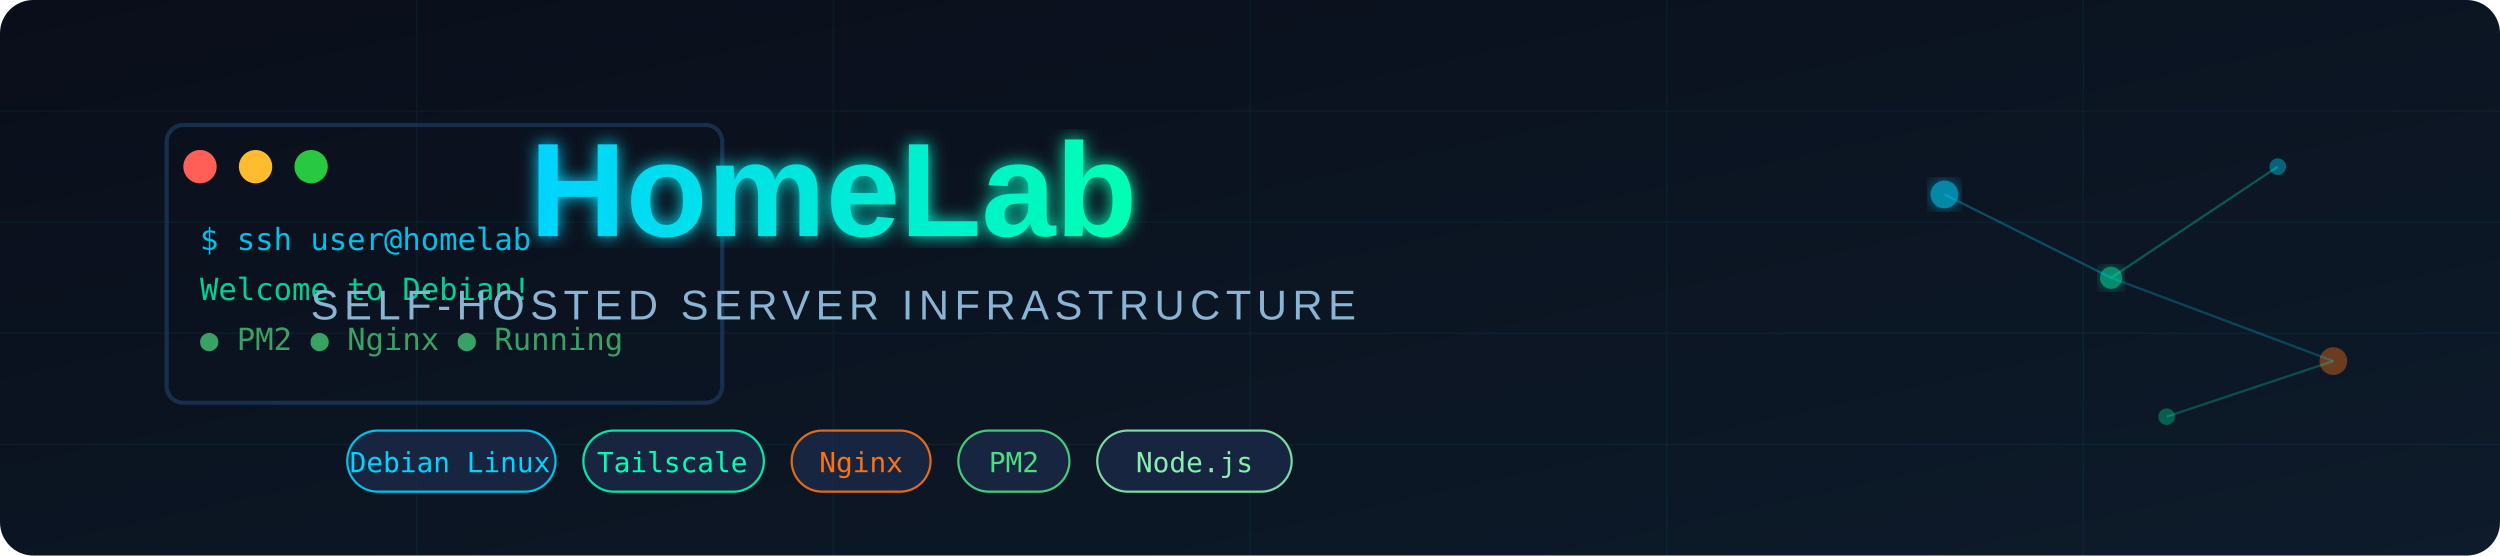
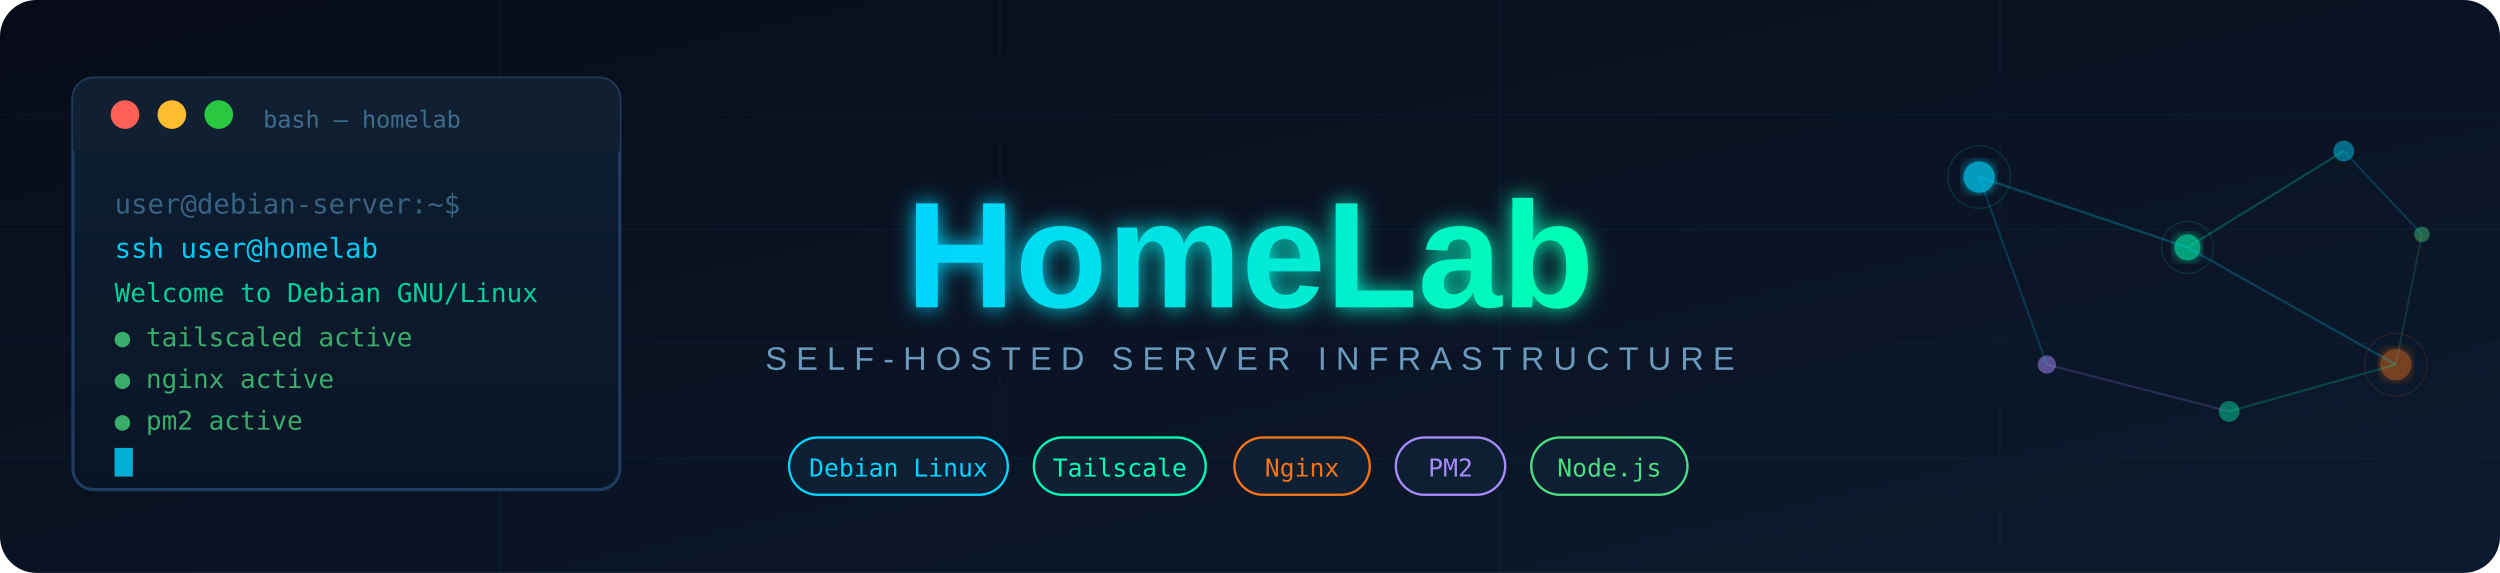
- <svg xmlns="http://www.w3.org/2000/svg" width="900" height="200" viewBox="0 0 900 200">
+ <svg xmlns="http://www.w3.org/2000/svg" width="960" height="220" viewBox="0 0 960 220">
  <defs>
    <linearGradient id="bg" x1="0%" y1="0%" x2="100%" y2="100%">
-       <stop offset="0%" style="stop-color:#0a0e1a" />
-       <stop offset="100%" style="stop-color:#0d1b2a" />
+       <stop offset="0%" style="stop-color:#080c18" />
+       <stop offset="100%" style="stop-color:#0c1a2e" />
    </linearGradient>
-     <linearGradient id="textGrad" x1="0%" y1="0%" x2="100%" y2="0%">
+     <linearGradient id="titleGrad" x1="0%" y1="0%" x2="100%" y2="0%">
      <stop offset="0%" style="stop-color:#00d4ff" />
      <stop offset="100%" style="stop-color:#00ffb3" />
    </linearGradient>
-     <filter id="glow">
-       <feGaussianBlur stdDeviation="3" result="coloredBlur" />
+     <linearGradient id="termBg" x1="0%" y1="0%" x2="0%" y2="100%">
+       <stop offset="0%" style="stop-color:#0d1f33" />
+       <stop offset="100%" style="stop-color:#091525" />
+     </linearGradient>
+     <filter id="glow" x="-20%" y="-20%" width="140%" height="140%">
+       <feGaussianBlur stdDeviation="4" result="coloredBlur" />
+       <feMerge>
+         <feMergeNode in="coloredBlur" />
+         <feMergeNode in="SourceGraphic" />
+       </feMerge>
+     </filter>
+     <filter id="softglow" x="-10%" y="-10%" width="120%" height="120%">
+       <feGaussianBlur stdDeviation="2" result="coloredBlur" />
      <feMerge>
        <feMergeNode in="coloredBlur" />
        <feMergeNode in="SourceGraphic" />
      </feMerge>
    </filter>
  </defs>
-   <rect width="900" height="200" fill="url(#bg)" rx="12" />
-   <g opacity="0.06" stroke="#00d4ff" stroke-width="0.5">
-     <line x1="0" y1="40" x2="900" y2="40" />
-     <line x1="0" y1="80" x2="900" y2="80" />
-     <line x1="0" y1="120" x2="900" y2="120" />
-     <line x1="0" y1="160" x2="900" y2="160" />
-     <line x1="150" y1="0" x2="150" y2="200" />
-     <line x1="300" y1="0" x2="300" y2="200" />
-     <line x1="450" y1="0" x2="450" y2="200" />
-     <line x1="600" y1="0" x2="600" y2="200" />
-     <line x1="750" y1="0" x2="750" y2="200" />
+   <rect width="960" height="220" fill="url(#bg)" rx="14" />
+   <g opacity="0.04">
+     <line x1="0" y1="44" x2="960" y2="44" stroke="#00d4ff" stroke-width="0.6" />
+     <line x1="0" y1="88" x2="960" y2="88" stroke="#00d4ff" stroke-width="0.6" />
+     <line x1="0" y1="132" x2="960" y2="132" stroke="#00d4ff" stroke-width="0.6" />
+     <line x1="0" y1="176" x2="960" y2="176" stroke="#00d4ff" stroke-width="0.6" />
+     <line x1="192" y1="0" x2="192" y2="220" stroke="#00d4ff" stroke-width="0.6" />
+     <line x1="384" y1="0" x2="384" y2="220" stroke="#00d4ff" stroke-width="0.6" />
+     <line x1="576" y1="0" x2="576" y2="220" stroke="#00d4ff" stroke-width="0.6" />
+     <line x1="768" y1="0" x2="768" y2="220" stroke="#00d4ff" stroke-width="0.6" />
  </g>
-   <line x1="60" y1="145" x2="540" y2="145" stroke="url(#textGrad)" stroke-width="1.5" opacity="0.5" filter="url(#glow)" />
-   <circle cx="72" cy="60" r="6" fill="#ff5f57" />
-   <circle cx="92" cy="60" r="6" fill="#febc2e" />
-   <circle cx="112" cy="60" r="6" fill="#28c840" />
-   <rect x="60" y="45" width="200" height="100" rx="6" fill="none" stroke="#1e3a5f" stroke-width="1.5" opacity="0.7" />
-   <text x="72" y="90" font-family="monospace" font-size="11" fill="#00d4ff" opacity="0.9">$ ssh user@homelab</text>
-   <text x="72" y="108" font-family="monospace" font-size="11" fill="#00ffb3" opacity="0.8">Welcome to Debian!</text>
-   <text x="72" y="126" font-family="monospace" font-size="11" fill="#4ade80" opacity="0.7">● PM2   ● Nginx   ● Running</text>
-   <text x="300" y="85" font-family="'Segoe UI', Arial, sans-serif" font-size="48" font-weight="800" fill="url(#textGrad)" filter="url(#glow)" text-anchor="middle">HomeLab</text>
-   <text x="300" y="115" font-family="'Segoe UI', Arial, sans-serif" font-size="15" font-weight="400" fill="#8ab4d4" text-anchor="middle" letter-spacing="2">SELF-HOSTED SERVER INFRASTRUCTURE</text>
-   <rect x="125" y="155" width="75" height="22" rx="11" fill="#1a2744" stroke="#00d4ff" stroke-width="0.8" opacity="0.9" />
-   <text x="162" y="170" font-family="monospace" font-size="10" fill="#00d4ff" text-anchor="middle">Debian Linux</text>
-   <rect x="210" y="155" width="65" height="22" rx="11" fill="#1a2744" stroke="#00ffb3" stroke-width="0.8" opacity="0.9" />
-   <text x="242" y="170" font-family="monospace" font-size="10" fill="#00ffb3" text-anchor="middle">Tailscale</text>
-   <rect x="285" y="155" width="50" height="22" rx="11" fill="#1a2744" stroke="#f97316" stroke-width="0.8" opacity="0.9" />
-   <text x="310" y="170" font-family="monospace" font-size="10" fill="#f97316" text-anchor="middle">Nginx</text>
-   <rect x="345" y="155" width="40" height="22" rx="11" fill="#1a2744" stroke="#4ade80" stroke-width="0.8" opacity="0.9" />
-   <text x="365" y="170" font-family="monospace" font-size="10" fill="#4ade80" text-anchor="middle">PM2</text>
-   <rect x="395" y="155" width="70" height="22" rx="11" fill="#1a2744" stroke="#86efac" stroke-width="0.8" opacity="0.9" />
-   <text x="430" y="170" font-family="monospace" font-size="10" fill="#86efac" text-anchor="middle">Node.js</text>
-   <circle cx="700" cy="70" r="5" fill="#00d4ff" opacity="0.6" filter="url(#glow)" />
-   <circle cx="760" cy="100" r="4" fill="#00ffb3" opacity="0.5" filter="url(#glow)" />
-   <circle cx="820" cy="60" r="3" fill="#00d4ff" opacity="0.4" />
-   <circle cx="840" cy="130" r="5" fill="#f97316" opacity="0.4" />
-   <circle cx="780" cy="150" r="3" fill="#00ffb3" opacity="0.3" />
-   <line x1="700" y1="70" x2="760" y2="100" stroke="#00d4ff" stroke-width="0.8" opacity="0.3" />
-   <line x1="760" y1="100" x2="820" y2="60" stroke="#00ffb3" stroke-width="0.8" opacity="0.3" />
-   <line x1="760" y1="100" x2="840" y2="130" stroke="#00d4ff" stroke-width="0.8" opacity="0.25" />
-   <line x1="840" y1="130" x2="780" y2="150" stroke="#00ffb3" stroke-width="0.8" opacity="0.25" />
+   <rect x="28" y="30" width="210" height="158" rx="8" fill="url(#termBg)" stroke="#1e3d60" stroke-width="1.2" />
+   <rect x="28" y="30" width="210" height="28" rx="8" fill="#112030" />
+   <rect x="28" y="44" width="210" height="14" fill="#112030" />
+   <circle cx="48" cy="44" r="5.5" fill="#ff5f57" />
+   <circle cx="66" cy="44" r="5.5" fill="#febc2e" />
+   <circle cx="84" cy="44" r="5.5" fill="#28c840" />
+   <text x="139" y="49" font-family="monospace" font-size="9" fill="#4a7fa5" text-anchor="middle" opacity="0.8">bash — homelab</text>
+   <text x="44" y="82" font-family="monospace" font-size="10.5" fill="#4a7fa5" opacity="0.7">user@debian-server:~$</text>
+   <text x="44" y="99" font-family="monospace" font-size="10.5" fill="#00d4ff" opacity="0.95">ssh user@homelab</text>
+   <text x="44" y="116" font-family="monospace" font-size="10" fill="#00ffb3" opacity="0.8">Welcome to Debian GNU/Linux</text>
+   <text x="44" y="133" font-family="monospace" font-size="10" fill="#4ade80" opacity="0.75">● tailscaled   active</text>
+   <text x="44" y="149" font-family="monospace" font-size="10" fill="#4ade80" opacity="0.75">● nginx        active</text>
+   <text x="44" y="165" font-family="monospace" font-size="10" fill="#4ade80" opacity="0.75">● pm2          active</text>
+   <rect x="44" y="172" width="7" height="11" fill="#00d4ff" opacity="0.8">
+     <animate attributeName="opacity" values="0.8;0;0.8" dur="1.2s" repeatCount="indefinite" />
+   </rect>
+   <line x1="310" y1="62" x2="650" y2="62" stroke="url(#titleGrad)" stroke-width="1" opacity="0.3" />
+   <text x="480" y="118" font-family="'Segoe UI', 'Arial Black', Arial, sans-serif" font-size="58" font-weight="900" fill="url(#titleGrad)" text-anchor="middle" filter="url(#glow)">HomeLab</text>
+   <text x="480" y="142" font-family="'Segoe UI', Arial, sans-serif" font-size="12.5" font-weight="400" fill="#6a9bbf" text-anchor="middle" letter-spacing="3.5">SELF-HOSTED SERVER INFRASTRUCTURE</text>
+   <line x1="310" y1="155" x2="650" y2="155" stroke="url(#titleGrad)" stroke-width="1" opacity="0.3" />
+   <rect x="303" y="168" width="84" height="22" rx="11" fill="#0d1f33" stroke="#00d4ff" stroke-width="0.9" />
+   <text x="345" y="183" font-family="monospace" font-size="9.5" fill="#00d4ff" text-anchor="middle">Debian Linux</text>
+   <rect x="397" y="168" width="66" height="22" rx="11" fill="#0d1f33" stroke="#00ffb3" stroke-width="0.9" />
+   <text x="430" y="183" font-family="monospace" font-size="9.5" fill="#00ffb3" text-anchor="middle">Tailscale</text>
+   <rect x="474" y="168" width="52" height="22" rx="11" fill="#0d1f33" stroke="#f97316" stroke-width="0.9" />
+   <text x="500" y="183" font-family="monospace" font-size="9.5" fill="#f97316" text-anchor="middle">Nginx</text>
+   <rect x="536" y="168" width="42" height="22" rx="11" fill="#0d1f33" stroke="#a78bfa" stroke-width="0.9" />
+   <text x="557" y="183" font-family="monospace" font-size="9.5" fill="#a78bfa" text-anchor="middle">PM2</text>
+   <rect x="588" y="168" width="60" height="22" rx="11" fill="#0d1f33" stroke="#4ade80" stroke-width="0.9" />
+   <text x="618" y="183" font-family="monospace" font-size="9.5" fill="#4ade80" text-anchor="middle">Node.js</text>
+   <circle cx="760" cy="68" r="6" fill="#00d4ff" opacity="0.7" filter="url(#softglow)" />
+   <circle cx="840" cy="95" r="5" fill="#00ffb3" opacity="0.6" filter="url(#softglow)" />
+   <circle cx="900" cy="58" r="4" fill="#00d4ff" opacity="0.45" />
+   <circle cx="920" cy="140" r="6" fill="#f97316" opacity="0.45" filter="url(#softglow)" />
+   <circle cx="856" cy="158" r="4" fill="#00ffb3" opacity="0.4" />
+   <circle cx="786" cy="140" r="3.5" fill="#a78bfa" opacity="0.5" />
+   <circle cx="930" cy="90" r="3" fill="#4ade80" opacity="0.4" />
+   <line x1="760" y1="68" x2="840" y2="95" stroke="#00d4ff" stroke-width="0.9" opacity="0.25" />
+   <line x1="840" y1="95" x2="900" y2="58" stroke="#00ffb3" stroke-width="0.9" opacity="0.22" />
+   <line x1="900" y1="58" x2="930" y2="90" stroke="#00d4ff" stroke-width="0.8" opacity="0.18" />
+   <line x1="840" y1="95" x2="920" y2="140" stroke="#00d4ff" stroke-width="0.9" opacity="0.22" />
+   <line x1="920" y1="140" x2="856" y2="158" stroke="#00ffb3" stroke-width="0.8" opacity="0.2" />
+   <line x1="856" y1="158" x2="786" y2="140" stroke="#a78bfa" stroke-width="0.8" opacity="0.2" />
+   <line x1="786" y1="140" x2="760" y2="68" stroke="#00d4ff" stroke-width="0.8" opacity="0.18" />
+   <line x1="930" y1="90" x2="920" y2="140" stroke="#4ade80" stroke-width="0.7" opacity="0.16" />
+   <circle cx="760" cy="68" r="12" fill="none" stroke="#00d4ff" stroke-width="0.5" opacity="0.15" />
+   <circle cx="840" cy="95" r="10" fill="none" stroke="#00ffb3" stroke-width="0.5" opacity="0.12" />
+   <circle cx="920" cy="140" r="12" fill="none" stroke="#f97316" stroke-width="0.5" opacity="0.12" />
</svg>
